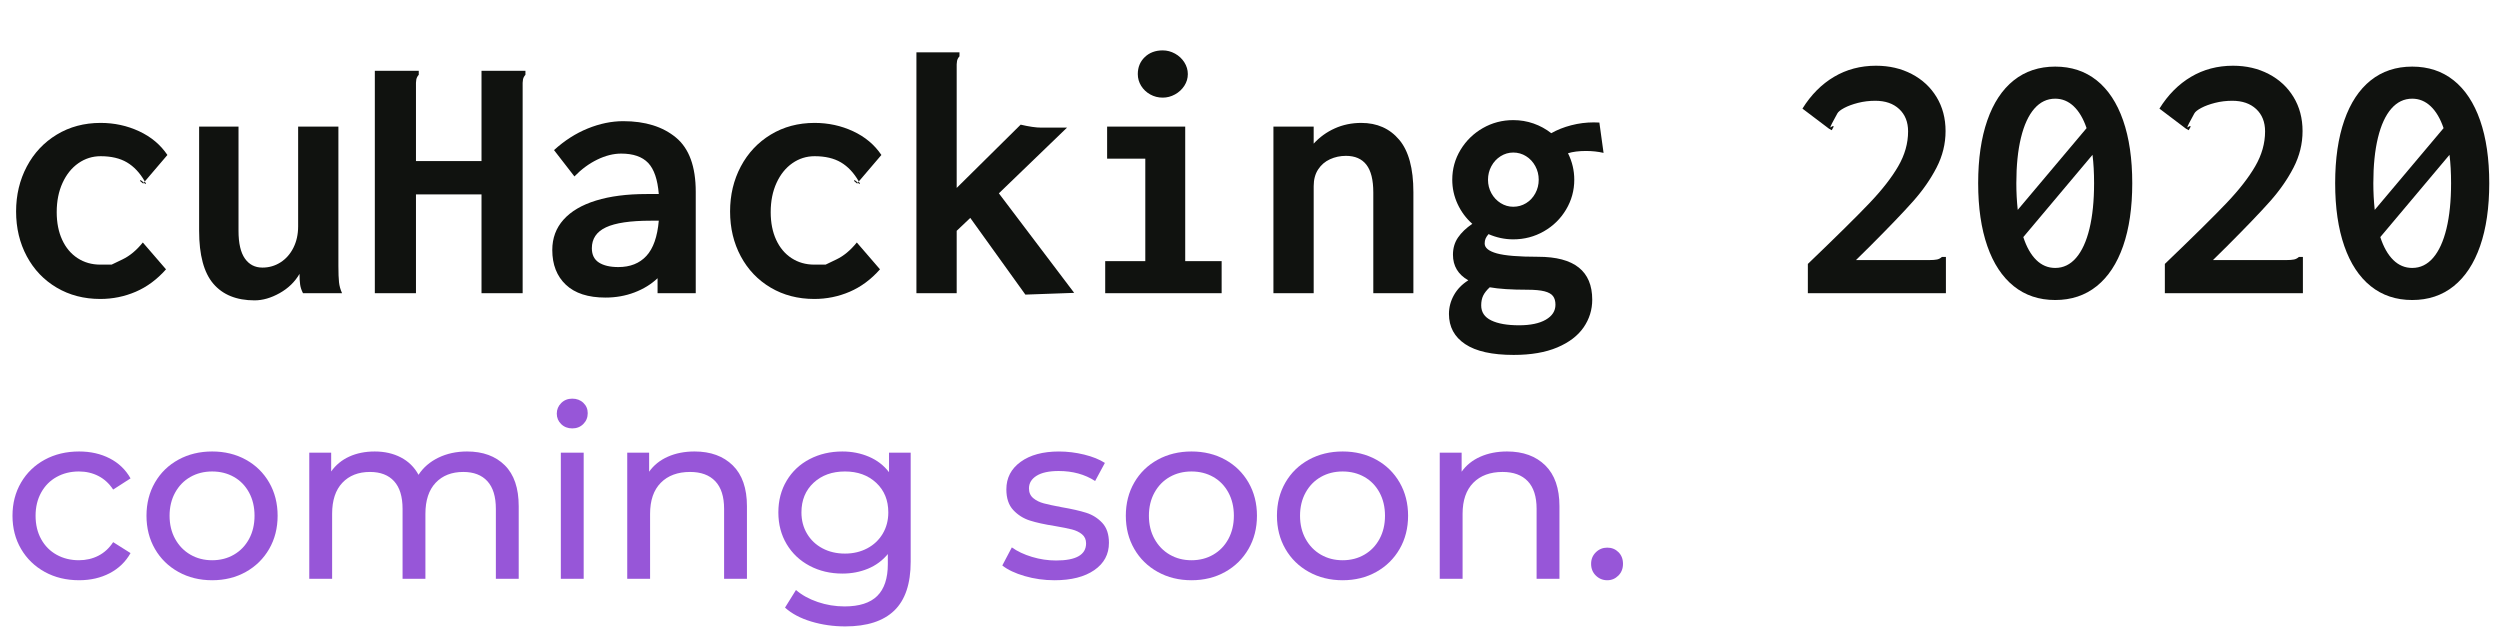
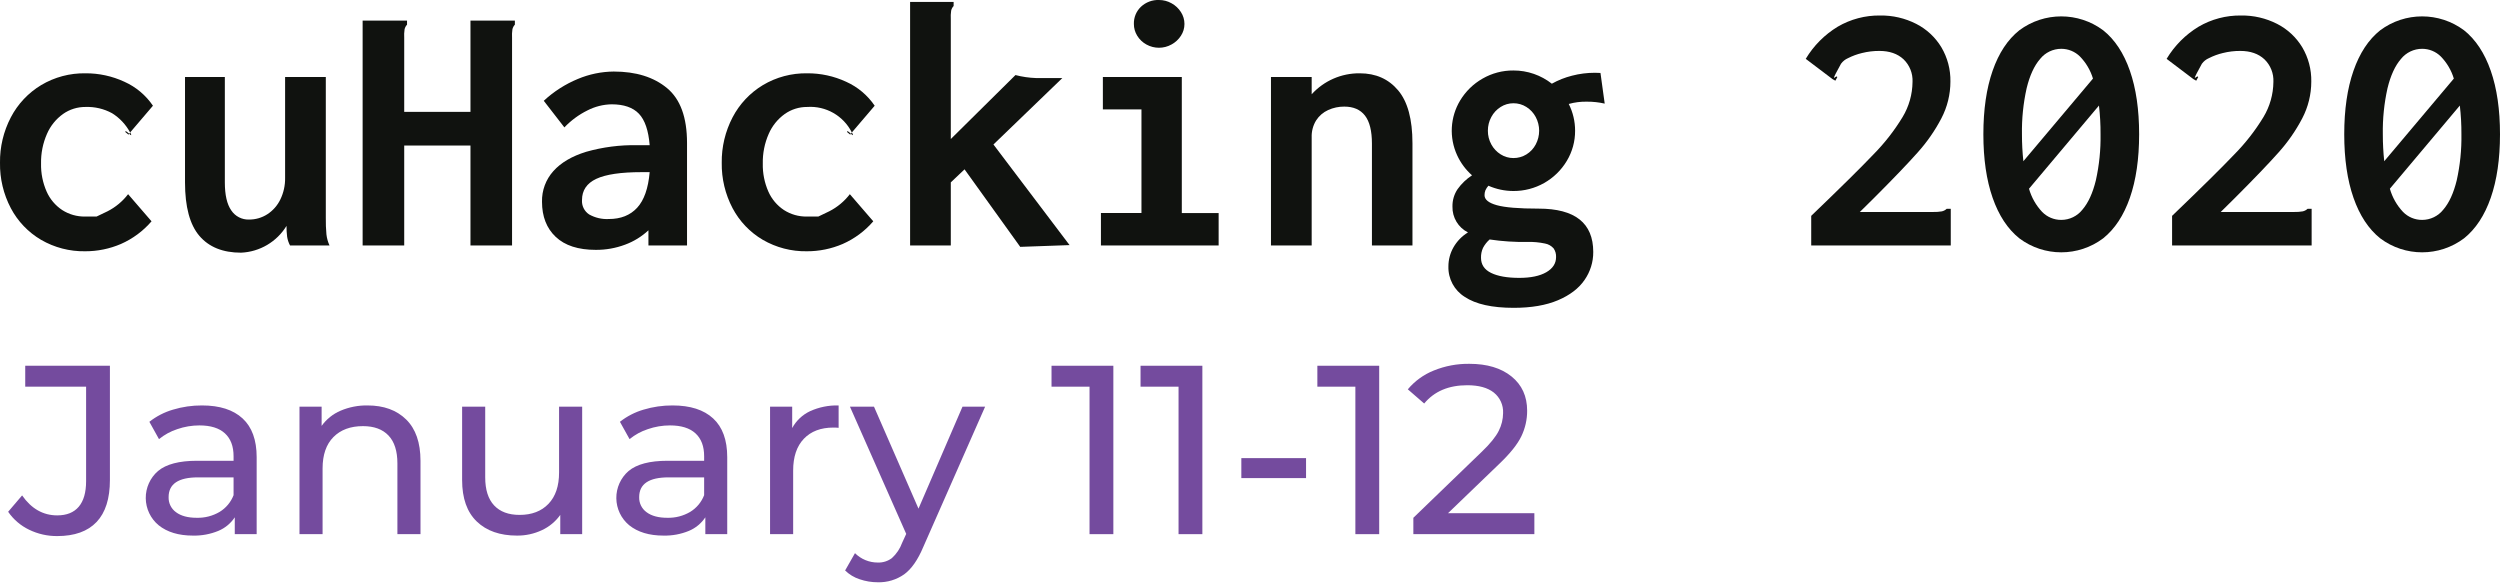
- <svg xmlns="http://www.w3.org/2000/svg" version="1.1" id="Layer_1" x="0px" y="0px" width="1000px" height="255.232px" viewBox="0 0 1000 255.232" enable-background="new 0 0 1000 255.232" xml:space="preserve">
-   <g>
-     <path fill="#10120F" d="M44.647,105.85c0,0,1.452-0.697,4.358-2.093c2.904-1.395,5.613-3.647,8.123-6.763l9.273,10.738   c-3.58,4.044-7.612,7.031-12.097,8.959c-4.487,1.928-9.216,2.894-14.189,2.894c-6.508,0-12.318-1.511-17.431-4.531   c-5.114-3.021-9.099-7.192-11.958-12.517c-2.858-5.322-4.288-11.306-4.288-17.954c0-6.6,1.43-12.596,4.288-17.988   c2.859-5.393,6.856-9.646,11.993-12.761c5.136-3.112,10.982-4.671,17.536-4.671c5.484,0,10.621,1.116,15.409,3.347   c4.787,2.231,8.552,5.394,11.295,9.483l-8.925,10.458l-0.07,0.14c-0.046,0-0.069-0.022-0.069-0.069   c-1.953-3.394-4.323-5.915-7.112-7.565c-2.789-1.648-6.299-2.476-10.528-2.476c-3.254,0-6.218,0.931-8.89,2.789   c-2.673,1.859-4.788,4.485-6.345,7.879c-1.558,3.394-2.336,7.298-2.336,11.714c0,4.229,0.732,7.926,2.196,11.086   c1.464,3.162,3.521,5.602,6.171,7.321c2.649,1.72,5.67,2.58,9.064,2.58C43.136,105.85,44.647,105.85,44.647,105.85z M56.012,72.313   c0-0.141,0.046-0.209,0.14-0.209c0.279,0,0.743,0.326,1.395,0.976l-0.279,0.35l-1.255-1.047L56.012,72.313L56.012,72.313z    M58.383,73.567c0,0.047-0.024,0.07-0.07,0.07c-0.139,0-0.395-0.186-0.767-0.559l0.418-0.488   C58.244,73.149,58.383,73.475,58.383,73.567z" />
-     <path fill="#10120F" d="M85.332,113.485c-3.789-4.438-5.683-11.493-5.683-21.162V50.628h15.758v41.696   c0,4.974,0.848,8.67,2.545,11.086c1.696,2.417,4.032,3.626,7.007,3.626c2.65,0,5.066-0.697,7.251-2.092   c2.185-1.396,3.905-3.347,5.16-5.857c1.255-2.51,1.883-5.345,1.883-8.506V50.628h16.106v55.78c0,2.835,0.081,4.997,0.244,6.484   c0.162,1.487,0.568,2.951,1.22,4.393h-15.619c-0.604-1.161-0.988-2.312-1.15-3.451c-0.164-1.139-0.244-2.567-0.244-4.289   c-1.859,3.208-4.509,5.776-7.949,7.705s-6.787,2.895-10.041,2.895C94.616,120.144,89.12,117.923,85.332,113.485z" />
-     <path fill="#10120F" d="M149.932,28.316h17.571v1.604c-0.512,0.559-0.836,1.174-0.976,1.849c-0.14,0.674-0.187,1.802-0.14,3.382   v29.285h26.217V28.316h17.571v1.604c-0.512,0.559-0.836,1.174-0.976,1.849c-0.14,0.674-0.187,1.802-0.14,3.382v82.136h-16.455   V77.751h-26.217v39.534h-16.455V28.316z" />
-     <path fill="#10120F" d="M270.383,55.021c5.275,4.37,7.914,11.598,7.914,21.685v40.58h-15.27v-5.997   c-2.557,2.417-5.637,4.313-9.239,5.684c-3.603,1.37-7.473,2.057-11.609,2.057c-6.927,0-12.202-1.708-15.828-5.125   s-5.439-8.053-5.439-13.91c0-4.741,1.5-8.785,4.498-12.132s7.321-5.892,12.969-7.635s12.399-2.615,20.255-2.615h4.881   c-0.465-5.811-1.883-9.958-4.253-12.446c-2.371-2.485-5.974-3.729-10.808-3.729c-3.068,0-6.252,0.802-9.552,2.405   c-3.301,1.604-6.345,3.848-9.134,6.729l-8.158-10.529c4.184-3.811,8.681-6.692,13.492-8.646c4.811-1.952,9.54-2.929,14.189-2.929   C258.076,48.466,265.106,50.652,270.383,55.021z M258.564,102.364c2.742-2.974,4.393-7.669,4.951-14.084h-3.208   c-8.182,0-14.154,0.884-17.919,2.65c-3.765,1.767-5.648,4.556-5.648,8.366c0,2.604,0.941,4.51,2.824,5.719   c1.882,1.209,4.473,1.813,7.774,1.813C252.08,106.826,255.821,105.339,258.564,102.364z" />
-     <path fill="#10120F" d="M330.242,105.85c0,0,1.452-0.697,4.358-2.093c2.904-1.395,5.613-3.647,8.123-6.763l9.273,10.738   c-3.58,4.044-7.612,7.031-12.097,8.959c-4.487,1.928-9.216,2.894-14.189,2.894c-6.508,0-12.318-1.511-17.431-4.531   c-5.114-3.021-9.099-7.192-11.958-12.517c-2.858-5.322-4.288-11.306-4.288-17.954c0-6.6,1.43-12.596,4.288-17.988   c2.859-5.393,6.856-9.646,11.993-12.761c5.136-3.112,10.982-4.671,17.536-4.671c5.484,0,10.621,1.116,15.409,3.347   c4.787,2.231,8.552,5.394,11.295,9.483l-8.925,10.458l-0.07,0.14c-0.046,0-0.069-0.022-0.069-0.069   c-1.953-3.394-4.323-5.915-7.112-7.565c-2.789-1.648-6.299-2.476-10.528-2.476c-3.254,0-6.218,0.931-8.89,2.789   c-2.673,1.859-4.788,4.485-6.345,7.879c-1.558,3.394-2.336,7.298-2.336,11.714c0,4.229,0.732,7.926,2.196,11.086   c1.464,3.162,3.521,5.602,6.171,7.321c2.649,1.72,5.67,2.58,9.064,2.58C328.73,105.85,330.242,105.85,330.242,105.85z    M341.607,72.313c0-0.141,0.046-0.209,0.14-0.209c0.279,0,0.743,0.326,1.395,0.976l-0.279,0.35l-1.255-1.047L341.607,72.313   L341.607,72.313z M343.978,73.567c0,0.047-0.024,0.07-0.07,0.07c-0.139,0-0.395-0.186-0.767-0.559l0.418-0.488   C343.838,73.149,343.978,73.475,343.978,73.567z" />
-     <path fill="#10120F" d="M388.113,87.164l-5.438,5.16v24.961h-16.106v-96.36h17.222v1.604c-0.512,0.558-0.837,1.175-0.976,1.848   c-0.14,0.674-0.187,1.803-0.14,3.381v47.413l25.589-25.31c3.394,0.791,6.112,1.185,8.158,1.185h10.389l-27.263,26.287   l30.122,39.813l-19.523,0.696L388.113,87.164z" />
-     <path fill="#10120F" d="M442.081,117.285v-12.83h16.037V63.457h-15.271V50.628h31.237v53.828h14.573v12.83L442.081,117.285   L442.081,117.285z M460.07,37.764c-1.534-0.86-2.743-2.011-3.626-3.452c-0.884-1.44-1.325-2.998-1.325-4.671   c0-2.742,0.929-5.009,2.789-6.799c1.858-1.788,4.253-2.685,7.182-2.685c1.719,0,3.358,0.431,4.916,1.29   c1.557,0.861,2.8,2.022,3.73,3.486c0.929,1.464,1.395,3.032,1.395,4.707c0,1.674-0.465,3.23-1.395,4.671   c-0.931,1.44-2.174,2.592-3.73,3.452c-1.558,0.859-3.196,1.29-4.916,1.29C463.278,39.053,461.604,38.624,460.07,37.764z" />
-     <path fill="#10120F" d="M509.366,50.628h16.105v6.833c2.371-2.603,5.184-4.637,8.438-6.101s6.786-2.196,10.599-2.196   c6.321,0,11.376,2.243,15.165,6.729c3.788,4.485,5.683,11.47,5.683,20.953v40.439h-16.036V76.984c0-5.021-0.918-8.716-2.755-11.086   c-1.837-2.371-4.565-3.557-8.191-3.557c-2.278,0-4.404,0.453-6.38,1.359c-1.978,0.907-3.557,2.266-4.741,4.079   c-1.186,1.813-1.778,4.044-1.778,6.693v42.812h-16.105V50.628H509.366z" />
-     <path fill="#10120F" d="M636.894,119.865c0,4.044-1.149,7.739-3.45,11.086c-2.302,3.347-5.813,6.021-10.528,8.02   c-4.719,1.997-10.541,2.997-17.467,2.997c-8.601,0-15.062-1.44-19.384-4.322c-4.322-2.883-6.484-6.903-6.484-12.063   c0-2.648,0.663-5.16,1.987-7.53s3.241-4.346,5.753-5.927c-4.092-2.324-6.138-5.74-6.138-10.25c0-2.603,0.675-4.892,2.022-6.868   c1.348-1.975,3.253-3.8,5.718-5.473c-2.511-2.23-4.475-4.881-5.893-7.949c-1.418-3.067-2.126-6.298-2.126-9.691   c0-4.323,1.104-8.309,3.312-11.958c2.207-3.648,5.171-6.542,8.892-8.682c3.718-2.138,7.784-3.208,12.2-3.208   c2.835,0,5.544,0.453,8.123,1.36c2.58,0.906,4.938,2.196,7.077,3.87c2.371-1.348,5.031-2.405,7.983-3.172   c2.952-0.768,5.962-1.15,9.03-1.15c0.976,0,1.719,0.024,2.229,0.069l1.674,12.132c-2.186-0.511-4.532-0.767-7.042-0.767   c-2.836,0-5.229,0.303-7.182,0.906c1.673,3.348,2.51,6.88,2.51,10.599c0,4.276-1.093,8.251-3.277,11.923   c-2.186,3.673-5.147,6.578-8.89,8.716c-3.742,2.139-7.821,3.208-12.237,3.208c-3.394,0-6.692-0.697-9.899-2.092   c-0.559,0.65-0.953,1.255-1.187,1.813c-0.232,0.559-0.349,1.209-0.349,1.953c0,1.72,1.614,3.033,4.846,3.939   c3.23,0.905,8.751,1.358,16.561,1.358C629.688,102.712,636.894,108.43,636.894,119.865z M618.313,127.883   c2.579-1.487,3.869-3.485,3.869-5.995c0-1.441-0.325-2.593-0.977-3.452c-0.651-0.86-1.79-1.499-3.416-1.917   c-1.628-0.418-3.929-0.627-6.903-0.627c-6.321,0-11.318-0.325-14.989-0.977c-1.211,1.116-2.081,2.22-2.615,3.313   c-0.535,1.091-0.803,2.404-0.803,3.938c0,2.695,1.337,4.694,4.01,5.996c2.673,1.301,6.38,1.953,11.122,1.953   C612.164,130.115,615.731,129.371,618.313,127.883z M600.253,62.481c-1.558,0.976-2.789,2.301-3.695,3.975   c-0.905,1.674-1.358,3.486-1.358,5.438s0.453,3.754,1.358,5.403c0.906,1.65,2.139,2.963,3.695,3.939   c1.557,0.976,3.242,1.464,5.055,1.464c1.859,0,3.567-0.477,5.125-1.43c1.558-0.952,2.789-2.267,3.695-3.939s1.36-3.485,1.36-5.438   s-0.454-3.766-1.36-5.438s-2.139-2.999-3.695-3.975c-1.558-0.977-3.266-1.464-5.125-1.464   C603.495,61.017,601.81,61.505,600.253,62.481z" />
-     <path fill="#10120F" d="M723.144,105.571c11.48-11.017,19.721-19.15,24.718-24.404c4.997-5.252,8.809-10.145,11.436-14.677   c2.625-4.532,3.939-9.169,3.939-13.91c0-3.765-1.187-6.751-3.557-8.959c-2.371-2.208-5.556-3.312-9.553-3.312   c-2.418,0-4.719,0.278-6.903,0.836s-4.021,1.231-5.508,2.021c-1.488,0.791-2.418,1.534-2.789,2.231   c-1.858,3.347-2.789,5.184-2.789,5.508c0,0.047,0.023,0.07,0.069,0.07c0.093-0.046,0.231-0.141,0.419-0.279   c0.186-0.14,0.359-0.232,0.521-0.279c0.163-0.045,0.269,0.047,0.314,0.279l-0.768,1.394l-1.115-0.627l-10.6-8.018   c3.439-5.531,7.658-9.772,12.655-12.725c4.996-2.951,10.586-4.429,16.771-4.429c5.299,0,10.063,1.105,14.293,3.313   c4.229,2.208,7.541,5.289,9.937,9.238c2.395,3.952,3.591,8.483,3.591,13.597c0,5.066-1.196,9.925-3.591,14.573   c-2.396,4.648-5.531,9.157-9.413,13.526c-3.882,4.37-9.588,10.319-17.118,17.851l-5.717,5.646h29.075   c1.534,0,2.66-0.081,3.382-0.244c0.721-0.163,1.359-0.499,1.917-1.011h1.604v14.503h-55.223L723.144,105.571L723.144,105.571z" />
-     <path fill="#10120F" d="M838.679,32.15c4.603,3.673,8.123,9.007,10.563,16.002c2.439,6.997,3.66,15.375,3.66,25.136   s-1.221,18.142-3.66,25.136c-2.44,6.997-5.962,12.342-10.563,16.037s-10.134,5.543-16.595,5.543   c-6.462,0-11.992-1.848-16.595-5.543s-8.123-9.041-10.563-16.037c-2.439-6.994-3.66-15.375-3.66-25.136   c0-9.762,1.221-18.14,3.66-25.136c2.44-6.995,5.962-12.329,10.563-16.002c4.603-3.671,10.133-5.508,16.595-5.508   C828.545,26.642,834.077,28.479,838.679,32.15z M813.717,43.481c-2.324,2.673-4.103,6.543-5.334,11.608   c-1.23,5.067-1.848,11.134-1.848,18.198c0,3.625,0.186,7.183,0.558,10.668l27.542-32.701c-1.302-3.811-3.021-6.729-5.16-8.75   s-4.602-3.032-7.391-3.032C818.83,39.472,816.041,40.809,813.717,43.481z M830.451,103.131c2.324-2.694,4.102-6.576,5.334-11.644   c1.23-5.066,1.848-11.132,1.848-18.198c0-4.184-0.209-7.972-0.628-11.365l-27.681,32.91c1.301,3.999,3.033,7.055,5.193,9.169   c2.162,2.116,4.684,3.172,7.565,3.172C825.337,107.175,828.126,105.827,830.451,103.131z" />
-     <path fill="#10120F" d="M865.941,105.571c11.479-11.017,19.72-19.15,24.717-24.404c4.997-5.252,8.809-10.145,11.436-14.677   c2.625-4.532,3.939-9.169,3.939-13.91c0-3.765-1.187-6.751-3.557-8.959c-2.371-2.208-5.556-3.312-9.553-3.312   c-2.418,0-4.719,0.278-6.903,0.836s-4.021,1.231-5.508,2.021c-1.487,0.791-2.418,1.534-2.789,2.231   c-1.858,3.347-2.789,5.184-2.789,5.508c0,0.047,0.023,0.07,0.069,0.07c0.093-0.046,0.232-0.141,0.419-0.279   c0.187-0.14,0.359-0.232,0.522-0.279c0.162-0.045,0.268,0.047,0.313,0.279l-0.768,1.394l-1.115-0.627l-10.599-8.018   c3.438-5.531,7.657-9.772,12.654-12.725c4.996-2.951,10.586-4.429,16.771-4.429c5.299,0,10.063,1.105,14.293,3.313   c4.229,2.208,7.541,5.289,9.937,9.238c2.395,3.952,3.592,8.483,3.592,13.597c0,5.066-1.197,9.925-3.592,14.573   c-2.396,4.648-5.531,9.157-9.413,13.526c-3.882,4.37-9.588,10.319-17.117,17.851l-5.718,5.646h29.075   c1.534,0,2.66-0.081,3.382-0.244c0.721-0.163,1.359-0.499,1.917-1.011h1.604v14.503H865.94L865.941,105.571L865.941,105.571z" />
-     <path fill="#10120F" d="M981.477,32.15c4.602,3.673,8.122,9.007,10.563,16.002c2.439,6.997,3.66,15.375,3.66,25.136   s-1.221,18.142-3.66,25.136c-2.44,6.997-5.962,12.342-10.563,16.037c-4.603,3.695-10.135,5.543-16.596,5.543   c-6.462,0-11.992-1.848-16.595-5.543s-8.123-9.041-10.563-16.037c-2.439-6.994-3.659-15.375-3.659-25.136   c0-9.762,1.22-18.14,3.659-25.136c2.44-6.995,5.963-12.329,10.563-16.002c4.603-3.671,10.133-5.508,16.595-5.508   C971.342,26.642,976.874,28.479,981.477,32.15z M956.514,43.481c-2.324,2.673-4.103,6.543-5.334,11.608   c-1.23,5.067-1.848,11.134-1.848,18.198c0,3.625,0.186,7.183,0.558,10.668l27.542-32.701c-1.302-3.811-3.021-6.729-5.16-8.75   s-4.602-3.032-7.391-3.032C961.627,39.472,958.838,40.809,956.514,43.481z M973.248,103.131c2.324-2.694,4.102-6.576,5.334-11.644   c1.23-5.066,1.848-11.132,1.848-18.198c0-4.184-0.209-7.972-0.628-11.365l-27.681,32.91c1.301,3.999,3.033,7.055,5.193,9.169   c2.162,2.116,4.684,3.172,7.565,3.172C968.134,107.175,970.923,105.827,973.248,103.131z" />
-     <path fill="#9756D8" d="M17.896,228.763c-4.031-2.222-7.187-5.283-9.472-9.188c-2.285-3.903-3.427-8.33-3.427-13.28   c0-4.949,1.142-9.377,3.427-13.279c2.285-3.903,5.441-6.949,9.472-9.14c4.03-2.188,8.616-3.284,13.756-3.284   c4.569,0,8.646,0.921,12.233,2.762c3.585,1.841,6.362,4.507,8.33,7.996l-6.95,4.475c-1.587-2.411-3.555-4.22-5.902-5.427   c-2.349-1.204-4.95-1.81-7.806-1.81c-3.301,0-6.268,0.73-8.901,2.189c-2.634,1.461-4.698,3.539-6.188,6.235   c-1.492,2.697-2.237,5.793-2.237,9.281c0,3.556,0.745,6.682,2.237,9.377c1.49,2.698,3.554,4.776,6.188,6.235   c2.633,1.461,5.6,2.189,8.901,2.189c2.856,0,5.458-0.604,7.806-1.81c2.347-1.205,4.315-3.014,5.902-5.426l6.95,4.379   c-1.968,3.491-4.745,6.173-8.33,8.044c-3.586,1.873-7.664,2.809-12.233,2.809C26.512,232.095,21.926,230.985,17.896,228.763z" />
-     <path fill="#9756D8" d="M71.351,228.763c-3.999-2.222-7.125-5.283-9.377-9.188c-2.253-3.903-3.379-8.33-3.379-13.28   c0-4.949,1.126-9.377,3.379-13.279c2.252-3.903,5.378-6.949,9.377-9.14c3.999-2.189,8.504-3.284,13.518-3.284   c5.013,0,9.503,1.096,13.471,3.284c3.965,2.189,7.076,5.235,9.33,9.14c2.252,3.902,3.379,8.33,3.379,13.279   c0,4.95-1.127,9.377-3.379,13.28c-2.254,3.903-5.364,6.966-9.33,9.188c-3.967,2.223-8.458,3.332-13.471,3.332   C79.855,232.095,75.35,230.985,71.351,228.763z M93.58,221.86c2.57-1.49,4.584-3.584,6.045-6.282   c1.459-2.697,2.189-5.791,2.189-9.282c0-3.488-0.73-6.584-2.189-9.281c-1.461-2.696-3.475-4.774-6.045-6.235   c-2.571-1.459-5.474-2.189-8.711-2.189c-3.237,0-6.14,0.73-8.71,2.189c-2.57,1.461-4.603,3.539-6.093,6.235   c-1.492,2.697-2.237,5.793-2.237,9.281c0,3.491,0.745,6.585,2.237,9.282c1.49,2.698,3.522,4.792,6.093,6.282   c2.57,1.492,5.474,2.237,8.71,2.237C88.105,224.097,91.009,223.353,93.58,221.86z" />
-     <path fill="#9756D8" d="M201.915,186.114c3.713,3.681,5.569,9.139,5.569,16.374v29.035h-9.139v-27.988   c0-4.887-1.127-8.567-3.379-11.043c-2.253-2.476-5.474-3.713-9.663-3.713c-4.633,0-8.315,1.444-11.043,4.332   c-2.729,2.889-4.094,7.029-4.094,12.423v25.989h-9.139v-27.988c0-4.887-1.128-8.567-3.38-11.043   c-2.253-2.476-5.474-3.713-9.663-3.713c-4.633,0-8.315,1.444-11.043,4.332c-2.729,2.889-4.093,7.029-4.093,12.423v25.989h-9.139   v-50.455h8.758v7.521c1.84-2.602,4.251-4.584,7.235-5.949c2.982-1.363,6.378-2.047,10.187-2.047c3.934,0,7.425,0.795,10.472,2.381   c3.046,1.587,5.394,3.901,7.044,6.948c1.904-2.919,4.553-5.203,7.949-6.854c3.395-1.649,7.219-2.476,11.471-2.476   C193.171,180.593,198.202,182.434,201.915,186.114z" />
-     <path fill="#9756D8" d="M224.476,169.645c-1.175-1.144-1.761-2.537-1.761-4.188c0-1.648,0.586-3.062,1.761-4.235   c1.174-1.175,2.649-1.763,4.427-1.763c1.776,0,3.252,0.558,4.427,1.666c1.174,1.111,1.761,2.492,1.761,4.143   c0,1.714-0.587,3.157-1.761,4.331c-1.175,1.176-2.65,1.762-4.427,1.762C227.125,171.358,225.649,170.787,224.476,169.645z    M224.333,181.068h9.139v50.455h-9.139V181.068L224.333,181.068z" />
-     <path fill="#9756D8" d="M293.113,186.161c3.775,3.713,5.665,9.155,5.665,16.327v29.035h-9.139v-27.988   c0-4.887-1.175-8.567-3.522-11.043c-2.349-2.476-5.712-3.713-10.091-3.713c-4.95,0-8.854,1.444-11.709,4.332   c-2.856,2.889-4.284,7.029-4.284,12.423v25.989h-9.139v-50.455h8.758v7.616c1.84-2.603,4.332-4.603,7.473-5.998   c3.141-1.396,6.711-2.095,10.709-2.095C284.243,180.593,289.336,182.449,293.113,186.161z" />
-     <path fill="#9756D8" d="M364.273,181.068v43.601c0,8.821-2.19,15.342-6.569,19.563c-4.379,4.22-10.917,6.331-19.611,6.331   c-4.76,0-9.298-0.652-13.613-1.952c-4.317-1.302-7.806-3.157-10.472-5.569l4.379-7.044c2.347,2.03,5.251,3.632,8.71,4.809   c3.458,1.173,7.028,1.761,10.71,1.761c5.902,0,10.265-1.396,13.09-4.188c2.823-2.794,4.236-7.045,4.236-12.757v-3.998   c-2.158,2.604-4.808,4.556-7.949,5.854c-3.142,1.302-6.554,1.951-10.234,1.951c-4.824,0-9.188-1.03-13.089-3.095   c-3.903-2.062-6.966-4.95-9.187-8.663c-2.222-3.713-3.332-7.948-3.332-12.709c0-4.76,1.109-8.996,3.332-12.709   c2.221-3.713,5.284-6.583,9.187-8.614c3.903-2.03,8.266-3.047,13.089-3.047c3.808,0,7.345,0.698,10.615,2.095   c3.268,1.396,5.95,3.46,8.044,6.188v-7.807H364.273z M346.899,219.338c2.633-1.396,4.696-3.347,6.188-5.854   c1.491-2.507,2.237-5.346,2.237-8.521c0-4.886-1.619-8.837-4.855-11.852c-3.237-3.014-7.395-4.522-12.471-4.522   c-5.141,0-9.33,1.51-12.566,4.522c-3.237,3.015-4.855,6.966-4.855,11.852c0,3.176,0.745,6.015,2.237,8.521   c1.49,2.508,3.554,4.459,6.188,5.854c2.633,1.396,5.631,2.096,8.996,2.096C341.297,221.433,344.265,220.734,346.899,219.338z" />
-     <path fill="#9756D8" d="M409.871,230.429c-3.809-1.109-6.792-2.522-8.949-4.236l3.809-7.235c2.221,1.587,4.916,2.856,8.092,3.81   c3.173,0.95,6.378,1.428,9.615,1.428c7.996,0,11.994-2.285,11.994-6.854c0-1.522-0.54-2.728-1.617-3.616   c-1.08-0.89-2.429-1.538-4.047-1.952c-1.618-0.412-3.919-0.871-6.901-1.38c-4.063-0.635-7.378-1.364-9.948-2.189   c-2.57-0.824-4.776-2.221-6.616-4.188c-1.842-1.967-2.761-4.728-2.761-8.282c0-4.569,1.904-8.234,5.712-10.995   s8.916-4.141,15.327-4.141c3.363,0,6.727,0.412,10.091,1.236c3.363,0.825,6.124,1.938,8.283,3.332l-3.903,7.234   c-4.126-2.665-8.98-3.998-14.564-3.998c-3.872,0-6.823,0.636-8.854,1.904c-2.032,1.271-3.046,2.95-3.046,5.045   c0,1.65,0.571,2.95,1.714,3.902s2.554,1.651,4.236,2.096c1.681,0.443,4.046,0.951,7.092,1.522c4.062,0.699,7.345,1.444,9.853,2.236   c2.507,0.795,4.648,2.143,6.427,4.046c1.775,1.904,2.666,4.57,2.666,7.997c0,4.568-1.952,8.203-5.854,10.899   c-3.902,2.698-9.22,4.047-15.945,4.047C417.645,232.095,413.679,231.538,409.871,230.429z" />
-     <path fill="#9756D8" d="M463.086,228.763c-3.999-2.222-7.125-5.283-9.377-9.188c-2.253-3.903-3.379-8.33-3.379-13.28   c0-4.949,1.126-9.377,3.379-13.279c2.252-3.903,5.378-6.949,9.377-9.14c3.999-2.189,8.504-3.284,13.518-3.284   s9.504,1.096,13.472,3.284c3.965,2.189,7.076,5.235,9.33,9.14c2.252,3.902,3.379,8.33,3.379,13.279c0,4.95-1.127,9.377-3.379,13.28   c-2.254,3.903-5.364,6.966-9.33,9.188c-3.967,2.223-8.458,3.332-13.472,3.332S467.085,230.985,463.086,228.763z M485.315,221.86   c2.569-1.49,4.584-3.584,6.045-6.282c1.459-2.697,2.188-5.791,2.188-9.282c0-3.488-0.729-6.584-2.188-9.281   c-1.461-2.696-3.476-4.774-6.045-6.235c-2.571-1.459-5.475-2.189-8.712-2.189c-3.236,0-6.14,0.73-8.709,2.189   c-2.57,1.461-4.604,3.539-6.094,6.235c-1.492,2.697-2.236,5.793-2.236,9.281c0,3.491,0.744,6.585,2.236,9.282   c1.49,2.698,3.522,4.792,6.094,6.282c2.569,1.492,5.474,2.237,8.709,2.237C479.84,224.097,482.745,223.353,485.315,221.86z" />
-     <path fill="#9756D8" d="M523.536,228.763c-3.998-2.222-7.125-5.283-9.377-9.188c-2.254-3.903-3.38-8.33-3.38-13.28   c0-4.949,1.126-9.377,3.38-13.279c2.252-3.903,5.379-6.949,9.377-9.14c3.998-2.189,8.504-3.284,13.519-3.284   c5.014,0,9.503,1.096,13.471,3.284c3.966,2.189,7.075,5.235,9.33,9.14c2.252,3.902,3.379,8.33,3.379,13.279   c0,4.95-1.127,9.377-3.379,13.28c-2.255,3.903-5.364,6.966-9.33,9.188c-3.968,2.223-8.457,3.332-13.471,3.332   C532.04,232.095,527.534,230.985,523.536,228.763z M545.765,221.86c2.57-1.49,4.585-3.584,6.045-6.282   c1.46-2.697,2.19-5.791,2.19-9.282c0-3.488-0.73-6.584-2.19-9.281c-1.46-2.696-3.475-4.774-6.045-6.235   c-2.569-1.459-5.474-2.189-8.71-2.189s-6.141,0.73-8.711,2.189c-2.569,1.461-4.603,3.539-6.093,6.235   c-1.492,2.697-2.237,5.793-2.237,9.281c0,3.491,0.745,6.585,2.237,9.282c1.49,2.698,3.522,4.792,6.093,6.282   c2.57,1.492,5.475,2.237,8.711,2.237C540.291,224.098,543.194,223.353,545.765,221.86z" />
-     <path fill="#9756D8" d="M618.116,186.161c3.773,3.713,5.664,9.155,5.664,16.327v29.035h-9.14v-27.988   c0-4.887-1.176-8.567-3.521-11.043c-2.349-2.476-5.712-3.713-10.092-3.713c-4.95,0-8.854,1.444-11.709,4.332   c-2.855,2.889-4.284,7.029-4.284,12.423v25.989h-9.139v-50.455h8.758v7.616c1.841-2.603,4.332-4.603,7.474-5.998   c3.143-1.396,6.711-2.095,10.71-2.095C609.246,180.593,614.339,182.449,618.116,186.161z" />
-     <path fill="#9756D8" d="M638.345,230.238c-1.271-1.237-1.903-2.809-1.903-4.712c0-1.841,0.634-3.38,1.903-4.617   c1.27-1.238,2.792-1.855,4.569-1.855c1.775,0,3.268,0.604,4.475,1.809c1.205,1.206,1.81,2.761,1.81,4.665   c0,1.903-0.619,3.475-1.856,4.712s-2.713,1.856-4.427,1.856C641.137,232.095,639.613,231.476,638.345,230.238z" />
-   </g>
+ <svg xmlns="http://www.w3.org/2000/svg" id="Layer_1" data-name="Layer 1" width="989.261" height="230.406" viewBox="0 0 989.261 230.406">
+   <defs>
+     <style>.cls-1{fill:#10120f;}.cls-2{fill:#744b9e;}</style>
+   </defs>
+   <path class="cls-1" d="M49.88,105.85s1.452-.697,4.358-2.092a23.878,23.878,0,0,0,8.123-6.763l9.274,10.738a34.138,34.138,0,0,1-12.097,8.96,35.56,35.56,0,0,1-14.189,2.893,33.607,33.607,0,0,1-17.431-4.532,31.614,31.614,0,0,1-11.958-12.516A37.334,37.334,0,0,1,11.67,84.584a37.809,37.809,0,0,1,4.288-17.989,32.354,32.354,0,0,1,11.993-12.76,33.157,33.157,0,0,1,17.536-4.671A36.036,36.036,0,0,1,60.897,52.51a26.989,26.989,0,0,1,11.295,9.483L63.267,72.452l-.07.14a.061.061,0,0,1-.069-.07,20.224,20.224,0,0,0-7.112-7.565A20.413,20.413,0,0,0,45.487,62.481a15.224,15.224,0,0,0-8.89,2.789,18.948,18.948,0,0,0-6.345,7.879,27.796,27.796,0,0,0-2.336,11.714,26.136,26.136,0,0,0,2.196,11.086,16.977,16.977,0,0,0,6.171,7.321,16.274,16.274,0,0,0,9.064,2.58ZM61.245,72.312c0-.14.046-.21.14-.21q.418,0,1.395.976l-.279.349-1.255-1.046Zm2.371,1.255a.062.062,0,0,1-.07.07c-.139,0-.395-.185-.767-.558l.418-.488A4.392,4.392,0,0,1,63.616,73.567Z" transform="translate(-11.6704 -20.1577)" />
+   <path class="cls-1" d="M90.564,113.485q-5.684-6.658-5.683-21.162V50.628H100.64V92.324q0,7.461,2.545,11.086a8.1,8.1,0,0,0,7.007,3.626,13.203,13.203,0,0,0,7.252-2.092,14.414,14.414,0,0,0,5.16-5.857,18.753,18.753,0,0,0,1.883-8.506V50.628h16.107v55.78a64.024,64.024,0,0,0,.244,6.484,14.383,14.383,0,0,0,1.22,4.393H126.438a10.755,10.755,0,0,1-1.15-3.451,31.041,31.041,0,0,1-.244-4.289,22.214,22.214,0,0,1-17.989,10.599Q96.246,120.144,90.564,113.485Z" transform="translate(-11.6704 -20.1577)" />
+   <path class="cls-1" d="M155.165,28.316h17.571v1.603a3.865,3.865,0,0,0-.976,1.848,16.432,16.432,0,0,0-.14,3.382V64.434h26.217V28.316h17.571v1.603a3.866,3.866,0,0,0-.976,1.848,16.441,16.441,0,0,0-.14,3.382v82.136H197.837V77.751H171.62v39.534H155.165Z" transform="translate(-11.6704 -20.1577)" />
+   <path class="cls-1" d="M275.616,55.02q7.913,6.554,7.914,21.685v40.58H268.26v-5.997a27.497,27.497,0,0,1-9.239,5.683,32.375,32.375,0,0,1-11.609,2.057q-10.39,0-15.828-5.125t-5.439-13.91a17.546,17.546,0,0,1,4.498-12.132q4.497-5.021,12.969-7.635a69.141,69.141,0,0,1,20.255-2.615h4.881q-.698-8.715-4.253-12.446t-10.808-3.73a21.815,21.815,0,0,0-9.552,2.406,32.422,32.422,0,0,0-9.134,6.729l-8.158-10.529a45.321,45.321,0,0,1,13.492-8.646,37.557,37.557,0,0,1,14.189-2.928Q267.702,48.466,275.616,55.02Zm-11.818,47.343q4.113-4.461,4.951-14.085h-3.208q-12.272,0-17.919,2.65t-5.648,8.367a6.299,6.299,0,0,0,2.824,5.718,14.299,14.299,0,0,0,7.774,1.812Q259.684,106.826,263.797,102.364Z" transform="translate(-11.6704 -20.1577)" />
+   <path class="cls-1" d="M335.475,105.85s1.452-.697,4.358-2.092a23.88,23.88,0,0,0,8.123-6.763l9.273,10.738a34.138,34.138,0,0,1-12.097,8.96,35.56,35.56,0,0,1-14.189,2.893,33.607,33.607,0,0,1-17.431-4.532,31.615,31.615,0,0,1-11.958-12.516,37.334,37.334,0,0,1-4.288-17.954,37.809,37.809,0,0,1,4.288-17.989,32.354,32.354,0,0,1,11.993-12.76,33.157,33.157,0,0,1,17.536-4.671A36.036,36.036,0,0,1,346.491,52.51a26.988,26.988,0,0,1,11.295,9.483l-8.925,10.459-.07.14a.061.061,0,0,1-.069-.07A18.371,18.371,0,0,0,331.082,62.481a15.225,15.225,0,0,0-8.89,2.789,18.948,18.948,0,0,0-6.345,7.879,27.796,27.796,0,0,0-2.336,11.714,26.137,26.137,0,0,0,2.196,11.086,16.978,16.978,0,0,0,6.171,7.321,16.274,16.274,0,0,0,9.064,2.58ZM346.84,72.312c0-.14.046-.21.14-.21q.418,0,1.395.976l-.279.349L346.84,72.382Zm2.371,1.255a.062.062,0,0,1-.07.07c-.139,0-.395-.185-.767-.558l.418-.488A4.392,4.392,0,0,1,349.21,73.567Z" transform="translate(-11.6704 -20.1577)" />
+   <path class="cls-1" d="M393.346,87.164l-5.439,5.16v24.962H371.801v-96.36h17.222v1.603a3.864,3.864,0,0,0-.976,1.848,16.429,16.429,0,0,0-.14,3.381V75.171l25.589-25.31a37.886,37.886,0,0,0,8.158,1.185h10.389L404.781,77.332l30.122,39.813-19.523.697Z" transform="translate(-11.6704 -20.1577)" />
+   <path class="cls-1" d="M447.314,117.285v-12.83h16.037V63.457h-15.27V50.628h31.237v53.828h14.573v12.83Zm17.989-79.522a9.762,9.762,0,0,1-3.626-3.452,8.776,8.776,0,0,1-1.325-4.671,9.032,9.032,0,0,1,2.789-6.798,9.93,9.93,0,0,1,7.182-2.685,10.032,10.032,0,0,1,4.916,1.29,10.161,10.161,0,0,1,3.73,3.486,8.63,8.63,0,0,1,1.395,4.707,8.457,8.457,0,0,1-1.395,4.671,10.257,10.257,0,0,1-3.73,3.452,10.213,10.213,0,0,1-9.936,0Z" transform="translate(-11.6704 -20.1577)" />
+   <path class="cls-1" d="M514.599,50.628h16.107v6.833A25.361,25.361,0,0,1,549.74,49.164q9.482,0,15.165,6.729t5.683,20.953v40.441H554.551V76.984q0-7.53-2.754-11.086t-8.192-3.556a15.114,15.114,0,0,0-6.38,1.359,11.065,11.065,0,0,0-4.741,4.079,11.973,11.973,0,0,0-1.778,6.693v42.812H514.599Z" transform="translate(-11.6704 -20.1577)" />
+   <path class="cls-1" d="M642.126,119.865a19.143,19.143,0,0,1-3.451,11.086q-3.451,5.021-10.528,8.018T610.68,141.968q-12.899,0-19.384-4.323a13.713,13.713,0,0,1-6.484-12.062,15.213,15.213,0,0,1,1.987-7.53,16.486,16.486,0,0,1,5.753-5.927,11.134,11.134,0,0,1-6.137-10.249,11.889,11.889,0,0,1,2.022-6.868,21.201,21.201,0,0,1,5.718-5.473,23.976,23.976,0,0,1-5.893-7.949,23.206,23.206,0,0,1,1.185-21.65,24.483,24.483,0,0,1,8.891-8.681A24.051,24.051,0,0,1,610.54,48.048a24.318,24.318,0,0,1,8.123,1.36,24.676,24.676,0,0,1,7.077,3.87,32.74,32.74,0,0,1,7.983-3.172,35.759,35.759,0,0,1,9.03-1.15q1.463,0,2.231.069l1.674,12.132a30.885,30.885,0,0,0-7.042-.767,24.584,24.584,0,0,0-7.182.907,23.398,23.398,0,0,1,2.51,10.598,22.906,22.906,0,0,1-3.277,11.923A24.447,24.447,0,0,1,610.54,95.74a24.589,24.589,0,0,1-9.9-2.092,7.067,7.067,0,0,0-1.185,1.812,5.035,5.035,0,0,0-.349,1.953q0,2.58,4.846,3.939t16.56,1.359Q642.125,102.712,642.126,119.865Zm-18.582,8.018q3.87-2.232,3.87-5.996a5.584,5.584,0,0,0-.977-3.452,6.011,6.011,0,0,0-3.416-1.917,29.246,29.246,0,0,0-6.903-.627,90.102,90.102,0,0,1-14.99-.976,11.544,11.544,0,0,0-2.615,3.312,8.874,8.874,0,0,0-.802,3.939q0,4.043,4.009,5.996,4.009,1.951,11.122,1.953Q619.674,130.115,623.544,127.883ZM605.485,62.481a10.491,10.491,0,0,0-3.695,3.975,11.241,11.241,0,0,0-1.359,5.438,11.042,11.042,0,0,0,1.359,5.404,10.561,10.561,0,0,0,3.695,3.939,9.34,9.34,0,0,0,5.055,1.464,9.632,9.632,0,0,0,5.125-1.43,10.229,10.229,0,0,0,3.695-3.94,11.552,11.552,0,0,0,0-10.877,10.499,10.499,0,0,0-3.695-3.975,9.462,9.462,0,0,0-5.125-1.464A9.34,9.34,0,0,0,605.485,62.481Z" transform="translate(-11.6704 -20.1577)" />
+   <path class="cls-1" d="M728.376,105.571q17.221-16.525,24.717-24.404A80.601,80.601,0,0,0,764.528,66.49a27.442,27.442,0,0,0,3.94-13.91,11.652,11.652,0,0,0-3.556-8.96q-3.557-3.311-9.553-3.312a27.812,27.812,0,0,0-6.903.836,25.027,25.027,0,0,0-5.508,2.022,6.674,6.674,0,0,0-2.789,2.231q-2.789,5.02-2.789,5.508a.062.062,0,0,0,.069.07,3.177,3.177,0,0,0,.419-.279,1.642,1.642,0,0,1,.522-.279c.163-.045.268.047.314.279l-.768,1.394-1.115-.627-10.599-8.018a37.247,37.247,0,0,1,12.655-12.725,32.35,32.35,0,0,1,16.77-4.428,30.431,30.431,0,0,1,14.293,3.312,24.78,24.78,0,0,1,9.937,9.239A25.721,25.721,0,0,1,783.459,52.44a31.423,31.423,0,0,1-3.591,14.573A65.841,65.841,0,0,1,770.455,80.54q-5.823,6.554-17.118,17.85l-5.717,5.647h29.075a16.845,16.845,0,0,0,3.382-.244,4.14,4.14,0,0,0,1.917-1.011h1.604v14.503H728.376Z" transform="translate(-11.6704 -20.1577)" />
+   <path class="cls-1" d="M843.911,32.15q6.902,5.509,10.563,16.002,3.661,10.495,3.66,25.136t-3.66,25.136q-3.661,10.495-10.563,16.037a27.612,27.612,0,0,1-33.189,0q-6.902-5.544-10.563-16.037t-3.66-25.136q0-14.643,3.66-25.136T810.722,32.15a27.751,27.751,0,0,1,33.189,0ZM818.949,43.481q-3.486,4.01-5.334,11.609a77.973,77.973,0,0,0-1.848,18.198,100.466,100.466,0,0,0,.558,10.668l27.542-32.701a21.285,21.285,0,0,0-5.16-8.751,10.441,10.441,0,0,0-7.391-3.033A10.726,10.726,0,0,0,818.949,43.481Zm16.734,59.65q3.486-4.043,5.334-11.644a77.964,77.964,0,0,0,1.848-18.198,93.342,93.342,0,0,0-.628-11.365l-27.681,32.91a22.225,22.225,0,0,0,5.194,9.169,10.476,10.476,0,0,0,7.565,3.172A10.692,10.692,0,0,0,835.684,103.131Z" transform="translate(-11.6704 -20.1577)" />
+   <path class="cls-1" d="M871.174,105.571q17.221-16.525,24.717-24.404A80.602,80.602,0,0,0,907.326,66.49a27.442,27.442,0,0,0,3.939-13.91,11.652,11.652,0,0,0-3.556-8.96q-3.557-3.311-9.553-3.312a27.814,27.814,0,0,0-6.903.836,25.026,25.026,0,0,0-5.508,2.022,6.674,6.674,0,0,0-2.789,2.231q-2.789,5.02-2.789,5.508a.061.061,0,0,0,.069.07,3.176,3.176,0,0,0,.419-.279,1.642,1.642,0,0,1,.522-.279c.163-.045.268.047.315.279l-.768,1.394-1.115-.627-10.599-8.018A37.247,37.247,0,0,1,881.667,30.721a32.35,32.35,0,0,1,16.77-4.428,30.432,30.432,0,0,1,14.293,3.312,24.78,24.78,0,0,1,9.937,9.239A25.72,25.72,0,0,1,926.257,52.44a31.422,31.422,0,0,1-3.591,14.573A65.837,65.837,0,0,1,913.253,80.54q-5.823,6.554-17.118,17.85l-5.717,5.647h29.075a16.846,16.846,0,0,0,3.382-.244,4.141,4.141,0,0,0,1.917-1.011h1.603v14.503H871.174Z" transform="translate(-11.6704 -20.1577)" />
+   <path class="cls-1" d="M986.708,32.15Q993.61,37.66,997.271,48.152q3.661,10.495,3.66,25.136t-3.66,25.136q-3.661,10.495-10.563,16.037a27.612,27.612,0,0,1-33.189,0q-6.902-5.544-10.563-16.037t-3.66-25.136q0-14.643,3.66-25.136T953.519,32.15a27.751,27.751,0,0,1,33.189,0ZM961.746,43.481q-3.486,4.01-5.334,11.609a77.973,77.973,0,0,0-1.848,18.198,100.466,100.466,0,0,0,.558,10.668l27.542-32.701a21.285,21.285,0,0,0-5.16-8.751,10.441,10.441,0,0,0-7.391-3.033A10.726,10.726,0,0,0,961.746,43.481Zm16.734,59.65q3.486-4.043,5.334-11.644a77.964,77.964,0,0,0,1.848-18.198,93.362,93.362,0,0,0-.628-11.365l-27.681,32.91a22.225,22.225,0,0,0,5.194,9.169,10.476,10.476,0,0,0,7.565,3.172A10.692,10.692,0,0,0,978.481,103.131Z" transform="translate(-11.6704 -20.1577)" />
+   <path class="cls-2" d="M23.177,229.763A21.178,21.178,0,0,1,14.895,222.67l5.521-6.474q5.52,7.903,13.899,7.901,5.616,0,8.521-3.427,2.903-3.428,2.903-10.091V173.167H21.654v-8.282h33.51v45.219q0,11.045-5.284,16.612-5.283,5.569-15.565,5.569A24.943,24.943,0,0,1,23.177,229.763Z" transform="translate(-11.6704 -20.1577)" />
+   <path class="cls-2" d="M107.665,185.733q5.569,5.14,5.569,15.326v30.464h-8.663v-6.664a14.447,14.447,0,0,1-6.521,5.379,24.899,24.899,0,0,1-10.043,1.856q-8.474,0-13.566-4.094a14.069,14.069,0,0,1-.238-21.467q4.855-4.046,15.422-4.046h14.47V200.68q0-5.902-3.427-9.044t-10.091-3.142a26.72,26.72,0,0,0-8.758,1.476,22.583,22.583,0,0,0-7.235,3.95l-3.808-6.854a27.633,27.633,0,0,1,9.329-4.807,39.046,39.046,0,0,1,11.519-1.666Q102.095,180.593,107.665,185.733Zm-9.091,36.984a13.354,13.354,0,0,0,5.521-6.616v-7.045H90.005q-11.616,0-11.614,7.807a7.06,7.06,0,0,0,2.951,5.997q2.95,2.191,8.187,2.189A16.973,16.973,0,0,0,98.573,222.718Z" transform="translate(-11.6704 -20.1577)" />
+   <path class="cls-2" d="M172.398,186.161q5.663,5.569,5.665,16.327v29.035h-9.139V203.535q0-7.33-3.522-11.043t-10.091-3.713q-7.425,0-11.709,4.332t-4.284,12.423v25.989h-9.139v-50.455h8.758v7.616a17.767,17.767,0,0,1,7.473-5.998,26.123,26.123,0,0,1,10.709-2.094Q166.734,180.593,172.398,186.161Z" transform="translate(-11.6704 -20.1577)" />
+   <path class="cls-2" d="M242.036,181.068v50.455H233.373v-7.616a18.376,18.376,0,0,1-7.283,6.046,22.726,22.726,0,0,1-9.853,2.142q-10.091,0-15.898-5.569-5.808-5.569-5.807-16.422V181.068h9.139v27.988q0,7.332,3.522,11.091,3.521,3.762,10.091,3.76,7.233,0,11.424-4.379,4.188-4.377,4.189-12.376V181.068Z" transform="translate(-11.6704 -20.1577)" />
+   <path class="cls-2" d="M293.87,185.733q5.569,5.14,5.569,15.326v30.464h-8.663v-6.664a14.448,14.448,0,0,1-6.521,5.379,24.899,24.899,0,0,1-10.043,1.856q-8.474,0-13.566-4.094a14.069,14.069,0,0,1-.238-21.467q4.854-4.046,15.422-4.046H290.3V200.68q0-5.902-3.427-9.044t-10.091-3.142a26.72,26.72,0,0,0-8.758,1.476,22.583,22.583,0,0,0-7.235,3.95l-3.808-6.854a27.632,27.632,0,0,1,9.329-4.807,39.045,39.045,0,0,1,11.519-1.666Q288.301,180.593,293.87,185.733Zm-9.091,36.984a13.354,13.354,0,0,0,5.521-6.616v-7.045H276.211q-11.615,0-11.614,7.807a7.06,7.06,0,0,0,2.951,5.997q2.949,2.191,8.187,2.189A16.973,16.973,0,0,0,284.779,222.718Z" transform="translate(-11.6704 -20.1577)" />
+   <path class="cls-2" d="M332.187,182.877a25.56,25.56,0,0,1,11.329-2.284v8.854a18.051,18.051,0,0,0-2.094-.096q-7.425,0-11.662,4.427t-4.236,12.613v25.133h-9.139v-50.455h8.758v8.473A15.592,15.592,0,0,1,332.187,182.877Z" transform="translate(-11.6704 -20.1577)" />
+   <path class="cls-2" d="M401.49,181.068l-24.466,55.501q-3.238,7.711-7.568,10.853a17.283,17.283,0,0,1-10.424,3.142,22.038,22.038,0,0,1-7.188-1.19,14.747,14.747,0,0,1-5.759-3.475l3.903-6.854a12.723,12.723,0,0,0,9.044,3.713,8.736,8.736,0,0,0,5.569-1.761,15.053,15.053,0,0,0,4.046-6.046l1.618-3.522-22.276-50.36h9.52L375.12,221.433l17.421-40.364Z" transform="translate(-11.6704 -20.1577)" />
+   <path class="cls-2" d="M452.229,164.885v66.639h-9.425V173.167h-15.041v-8.282Z" transform="translate(-11.6704 -20.1577)" />
+   <path class="cls-2" d="M487.452,164.885v66.639h-9.425V173.167h-15.041v-8.282Z" transform="translate(-11.6704 -20.1577)" />
+   <path class="cls-2" d="M502.874,201.44h25.607v7.901H502.874Z" transform="translate(-11.6704 -20.1577)" />
+   <path class="cls-2" d="M557.423,164.885v66.639H547.998V173.167H532.957v-8.282Z" transform="translate(-11.6704 -20.1577)" />
+   <path class="cls-2" d="M618.825,223.241v8.282H570.94V225.05l27.132-26.18q4.948-4.759,6.663-8.234a15.681,15.681,0,0,0,1.714-6.997,9.8,9.8,0,0,0-3.665-8.14q-3.667-2.902-10.52-2.903-11.045,0-17.04,7.235l-6.474-5.617a25.973,25.973,0,0,1,10.233-7.425,36.102,36.102,0,0,1,14.137-2.666q10.472,0,16.66,4.998t6.188,13.565a23.03,23.03,0,0,1-2.284,10.091q-2.285,4.762-8.663,10.853l-20.373,19.611Z" transform="translate(-11.6704 -20.1577)" />
</svg>
